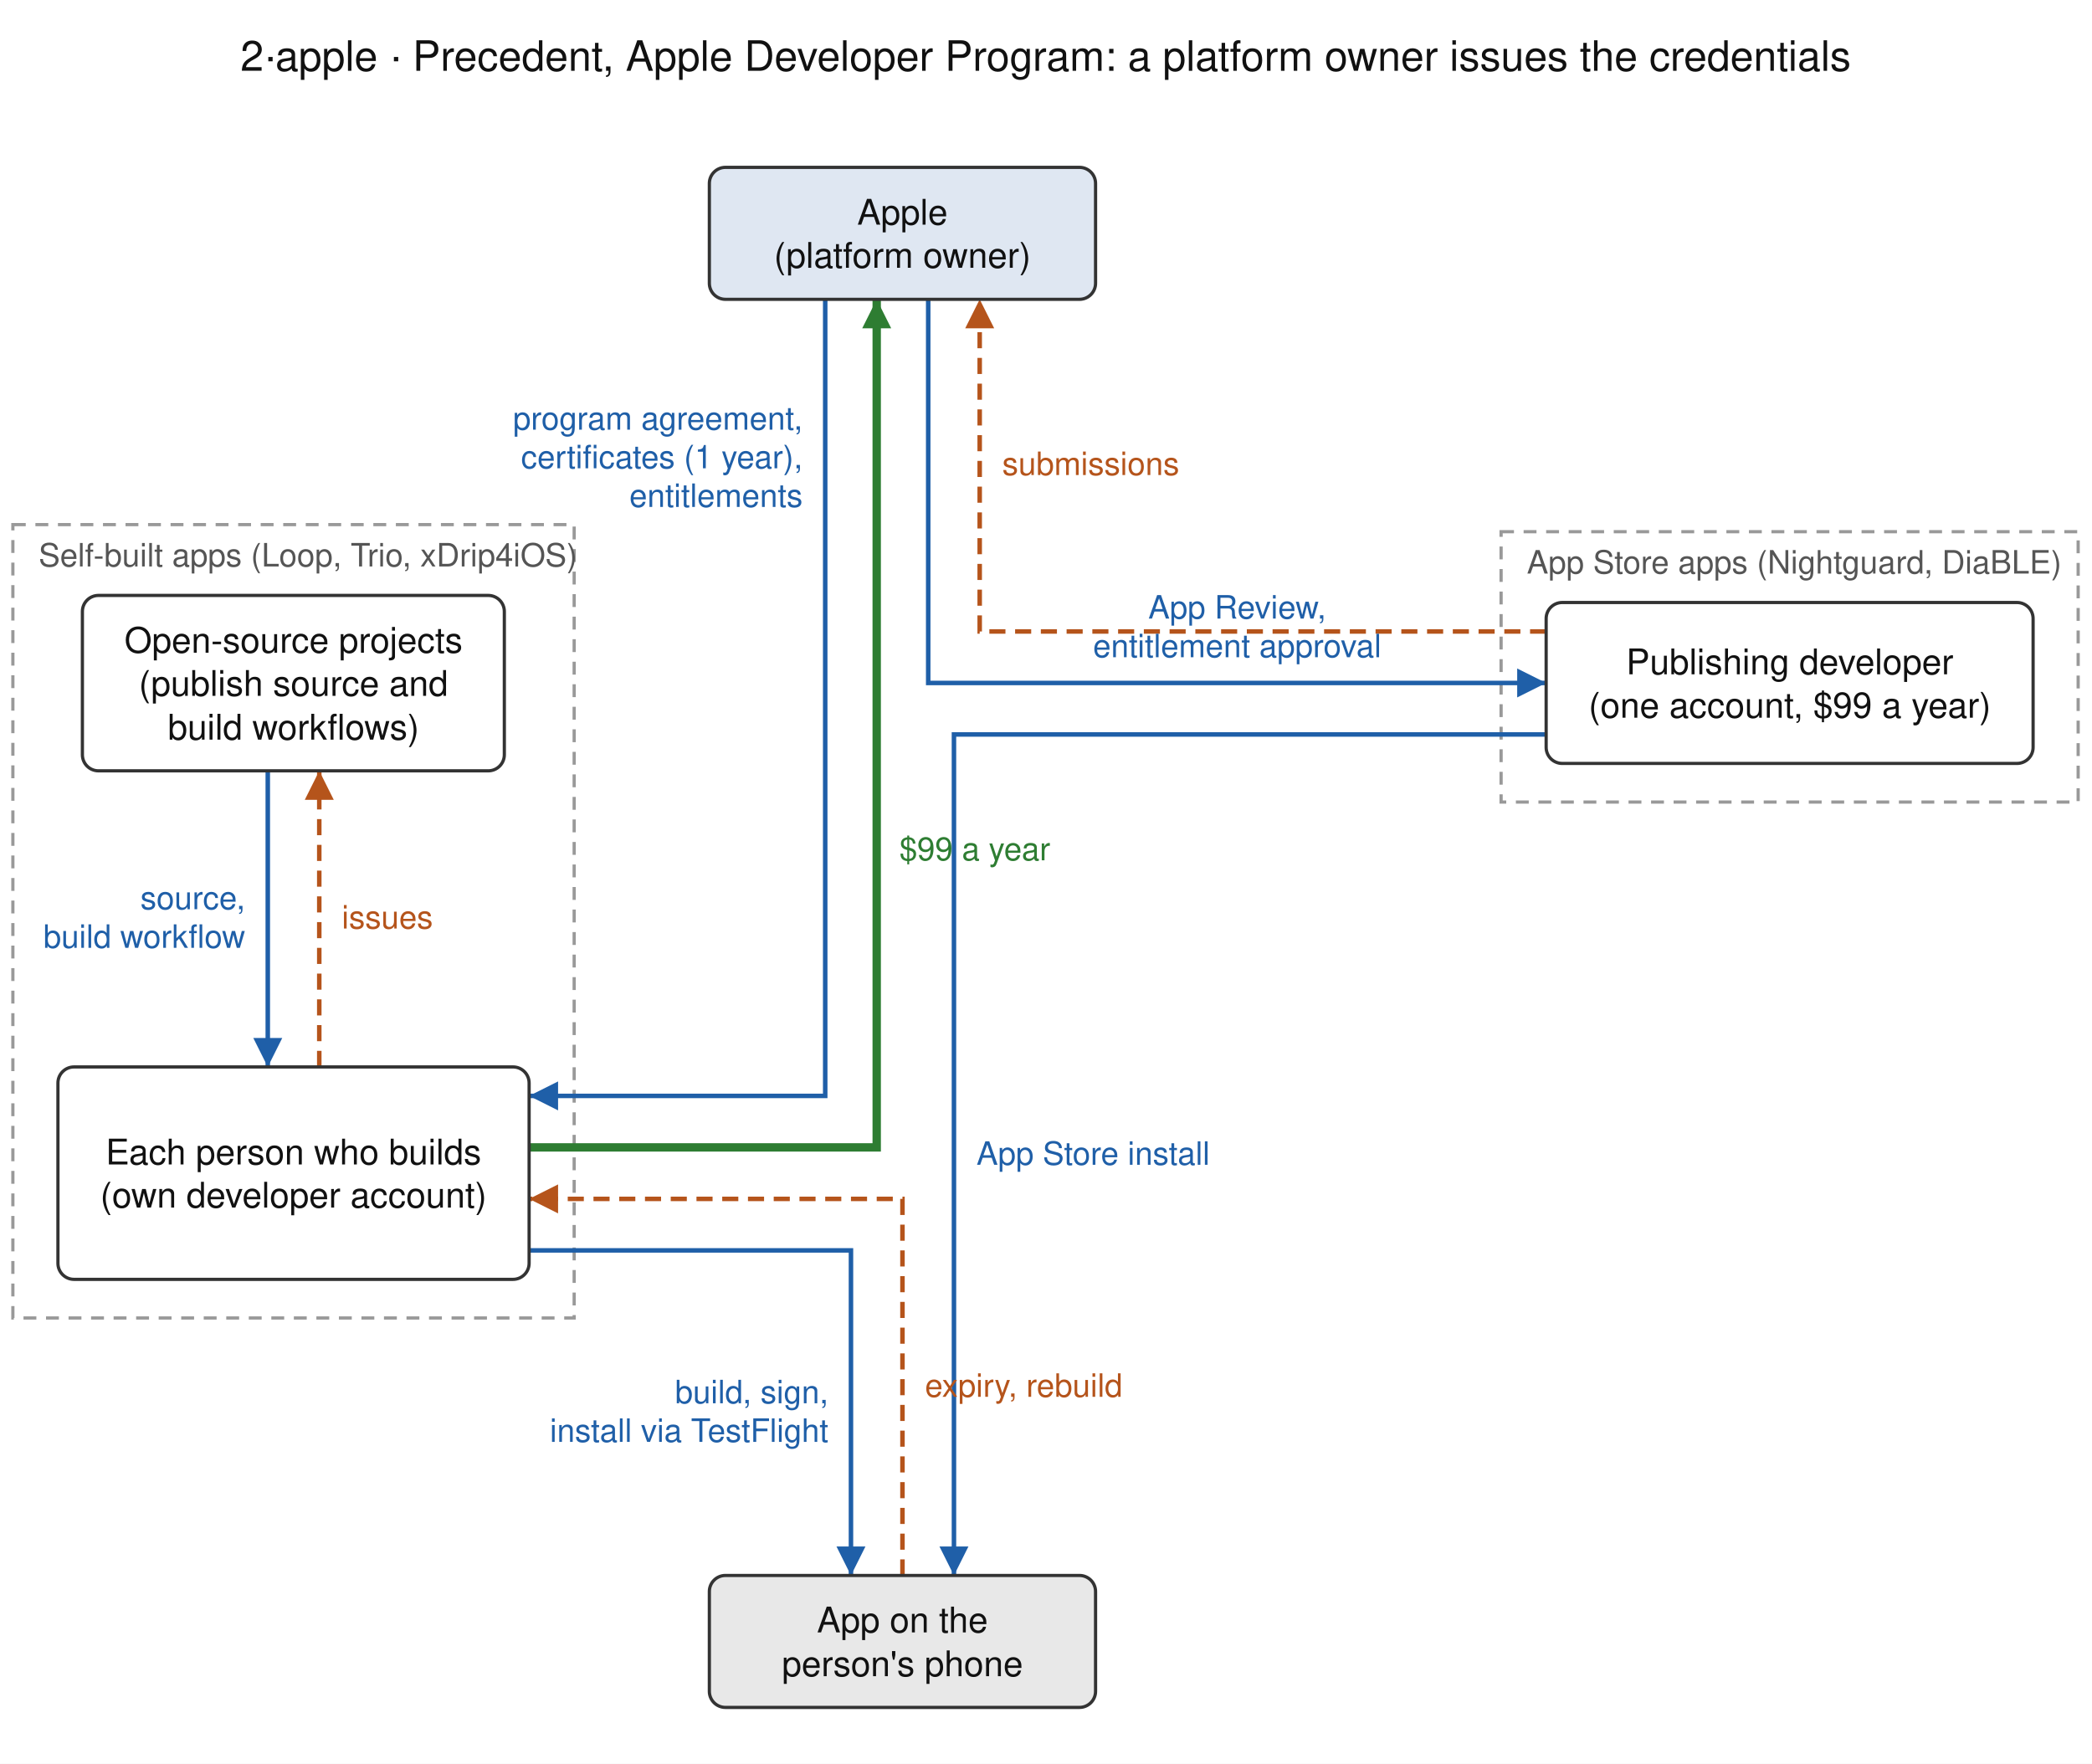
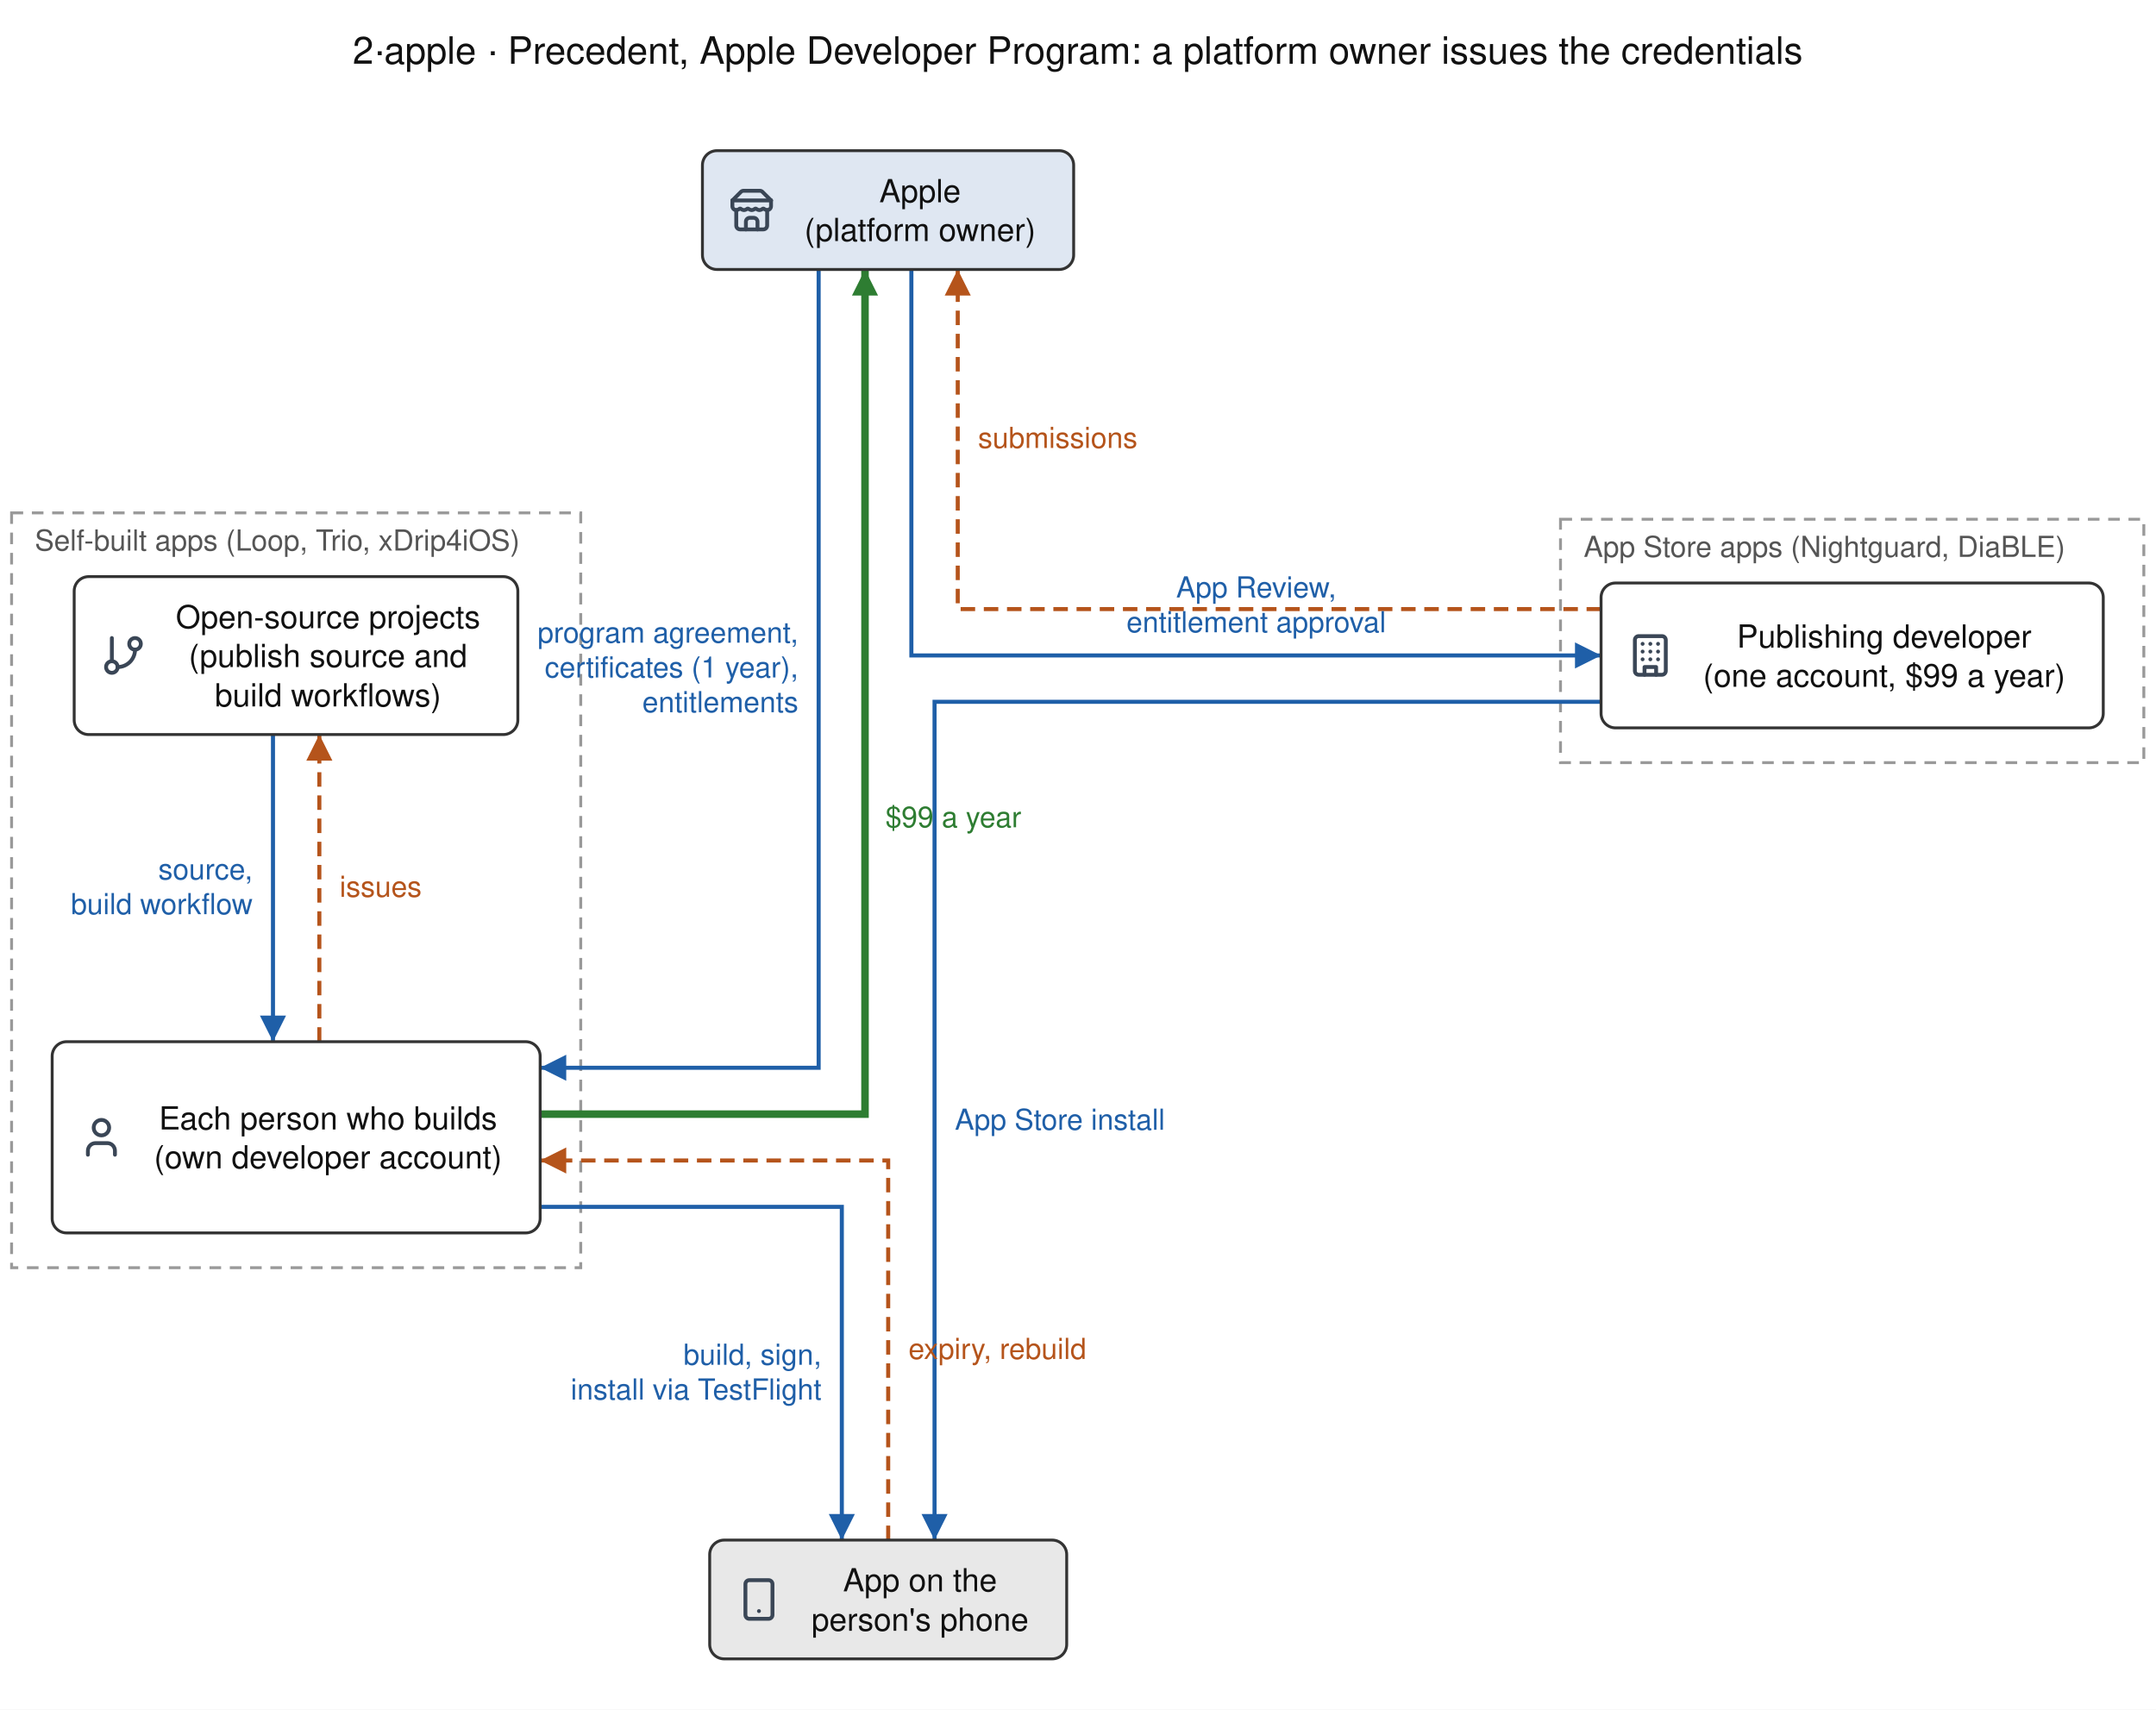
- <svg xmlns="http://www.w3.org/2000/svg" width="650" height="548" viewBox="0 0 650 548" font-family="Helvetica, Arial, sans-serif">
+ <svg xmlns="http://www.w3.org/2000/svg" width="744" height="590" viewBox="0 0 744 590" font-family="Helvetica, Arial, sans-serif">
  <defs>
    <marker id="ah1f5fa8" viewBox="0 0 10 10" refX="10" refY="5" markerUnits="userSpaceOnUse" markerWidth="9" markerHeight="9" orient="auto-start-reverse">
      <path d="M0,0 L10,5 L0,10 z" fill="#1f5fa8" />
    </marker>
    <marker id="ah2e7d32" viewBox="0 0 10 10" refX="10" refY="5" markerUnits="userSpaceOnUse" markerWidth="9" markerHeight="9" orient="auto-start-reverse">
      <path d="M0,0 L10,5 L0,10 z" fill="#2e7d32" />
    </marker>
    <marker id="ah555555" viewBox="0 0 10 10" refX="10" refY="5" markerUnits="userSpaceOnUse" markerWidth="9" markerHeight="9" orient="auto-start-reverse">
      <path d="M0,0 L10,5 L0,10 z" fill="#555555" />
    </marker>
    <marker id="ah888888" viewBox="0 0 10 10" refX="10" refY="5" markerUnits="userSpaceOnUse" markerWidth="9" markerHeight="9" orient="auto-start-reverse">
      <path d="M0,0 L10,5 L0,10 z" fill="#888888" />
    </marker>
    <marker id="ahb5541b" viewBox="0 0 10 10" refX="10" refY="5" markerUnits="userSpaceOnUse" markerWidth="9" markerHeight="9" orient="auto-start-reverse">
      <path d="M0,0 L10,5 L0,10 z" fill="#b5541b" />
    </marker>
    <marker id="ahc8c8c8" viewBox="0 0 10 10" refX="10" refY="5" markerUnits="userSpaceOnUse" markerWidth="9" markerHeight="9" orient="auto-start-reverse">
      <path d="M0,0 L10,5 L0,10 z" fill="#c8c8c8" />
    </marker>
+     <symbol id="icon-building" viewBox="0 0 24 24" fill="none" stroke="currentColor" stroke-width="2" stroke-linecap="round" stroke-linejoin="round">
+       <rect width="16" height="20" x="4" y="2" rx="2" ry="2" />
+       <path d="M9 22v-4h6v4" />
+       <path d="M8 6h.01" />
+       <path d="M16 6h.01" />
+       <path d="M12 6h.01" />
+       <path d="M12 10h.01" />
+       <path d="M12 14h.01" />
+       <path d="M16 10h.01" />
+       <path d="M16 14h.01" />
+       <path d="M8 10h.01" />
+       <path d="M8 14h.01" />
+     </symbol>
+     <symbol id="icon-git-branch" viewBox="0 0 24 24" fill="none" stroke="currentColor" stroke-width="2" stroke-linecap="round" stroke-linejoin="round">
+       <line x1="6" x2="6" y1="3" y2="15" />
+       <circle cx="18" cy="6" r="3" />
+       <circle cx="6" cy="18" r="3" />
+       <path d="M18 9a9 9 0 0 1-9 9" />
+     </symbol>
+     <symbol id="icon-smartphone" viewBox="0 0 24 24" fill="none" stroke="currentColor" stroke-width="2" stroke-linecap="round" stroke-linejoin="round">
+       <rect width="14" height="20" x="5" y="2" rx="2" ry="2" />
+       <path d="M12 18h.01" />
+     </symbol>
+     <symbol id="icon-store" viewBox="0 0 24 24" fill="none" stroke="currentColor" stroke-width="2" stroke-linecap="round" stroke-linejoin="round">
+       <path d="m2 7 4.41-4.41A2 2 0 0 1 7.83 2h8.34a2 2 0 0 1 1.42.59L22 7" />
+       <path d="M4 12v8a2 2 0 0 0 2 2h12a2 2 0 0 0 2-2v-8" />
+       <path d="M15 22v-4a2 2 0 0 0-2-2h-2a2 2 0 0 0-2 2v4" />
+       <path d="M2 7h20" />
+       <path d="M22 7v3a2 2 0 0 1-2 2a2.7 2.7 0 0 1-1.59-.63.7.7 0 0 0-.82 0A2.7 2.7 0 0 1 16 12a2.7 2.7 0 0 1-1.59-.63.7.7 0 0 0-.82 0A2.7 2.7 0 0 1 12 12a2.7 2.7 0 0 1-1.59-.63.7.7 0 0 0-.82 0A2.7 2.7 0 0 1 8 12a2.7 2.7 0 0 1-1.59-.63.7.7 0 0 0-.82 0A2.7 2.7 0 0 1 4 12a2 2 0 0 1-2-2V7" />
+     </symbol>
+     <symbol id="icon-user" viewBox="0 0 24 24" fill="none" stroke="currentColor" stroke-width="2" stroke-linecap="round" stroke-linejoin="round">
+       <path d="M19 21v-2a4 4 0 0 0-4-4H9a4 4 0 0 0-4 4v2" />
+       <circle cx="12" cy="7" r="4" />
+     </symbol>
  </defs>
-   <rect x="0" y="0" width="650" height="548" fill="#ffffff" />
-   <text x="324.9" y="22" font-size="13" text-anchor="middle" fill="#111">2·apple · Precedent, Apple Developer Program: a platform owner issues the credentials</text>
+   <rect x="0" y="0" width="744" height="590" fill="#ffffff" />
+   <text x="371.9" y="22" font-size="13" text-anchor="middle" fill="#111">2·apple · Precedent, Apple Developer Program: a platform owner issues the credentials</text>
  <g transform="translate(0.0,0.0)">
    <g class="group" data-id="diy">
-       <rect x="4.0" y="163.0" width="174.4" height="246.5" fill="none" stroke="#999" stroke-dasharray="4,3" />
-       <text x="12.0" y="176.0" font-size="10" fill="#555">Self-built apps (Loop, Trio, xDrip4iOS)</text>
+       <rect x="4.0" y="177.0" width="196.4" height="260.5" fill="none" stroke="#999" stroke-dasharray="4,3" />
+       <text x="12.0" y="190.0" font-size="10" fill="#555">Self-built apps (Loop, Trio, xDrip4iOS)</text>
    </g>
    <g class="group" data-id="store">
-       <rect x="466.4" y="165.2" width="179.3" height="84.0" fill="none" stroke="#999" stroke-dasharray="4,3" />
-       <text x="474.4" y="178.2" font-size="10" fill="#555">App Store apps (Nightguard, DiaBLE)</text>
+       <rect x="538.5" y="179.2" width="201.3" height="84.0" fill="none" stroke="#999" stroke-dasharray="4,3" />
+       <text x="546.5" y="192.2" font-size="10" fill="#555">App Store apps (Nightguard, DiaBLE)</text>
    </g>
    <g class="edge">
-       <path class="edge" d="M256.4,93.0 L256.4,340.5 L164.4,340.5" fill="none" stroke="#1f5fa8" stroke-width="1.4" stroke-linecap="butt" marker-end="url(#ah1f5fa8)" />
+       <path class="edge" d="M282.5,93.0 L282.5,368.5 L186.4,368.5" fill="none" stroke="#1f5fa8" stroke-width="1.4" stroke-linecap="butt" marker-end="url(#ah1f5fa8)" />
    </g>
    <g class="edge">
-       <path class="edge" d="M164.4,356.5 L272.4,356.5 L272.4,93.0" fill="none" stroke="#2e7d32" stroke-width="2.6" stroke-linecap="butt" marker-end="url(#ah2e7d32)" />
+       <path class="edge" d="M186.4,384.5 L298.5,384.5 L298.5,93.0" fill="none" stroke="#2e7d32" stroke-width="2.6" stroke-linecap="butt" marker-end="url(#ah2e7d32)" />
    </g>
    <g class="edge">
-       <path class="edge" d="M288.4,93.0 L288.4,212.2 L480.4,212.2" fill="none" stroke="#1f5fa8" stroke-width="1.4" stroke-linecap="butt" marker-end="url(#ah1f5fa8)" />
+       <path class="edge" d="M314.5,93.0 L314.5,226.2 L552.5,226.2" fill="none" stroke="#1f5fa8" stroke-width="1.4" stroke-linecap="butt" marker-end="url(#ah1f5fa8)" />
    </g>
    <g class="edge">
-       <path class="edge" d="M480.4,196.2 L304.4,196.2 L304.4,93.0" fill="none" stroke="#b5541b" stroke-width="1.4" stroke-dasharray="5,3" stroke-linecap="butt" marker-end="url(#ahb5541b)" />
+       <path class="edge" d="M552.5,210.2 L330.5,210.2 L330.5,93.0" fill="none" stroke="#b5541b" stroke-width="1.4" stroke-dasharray="5,3" stroke-linecap="butt" marker-end="url(#ahb5541b)" />
    </g>
    <g class="edge">
-       <path class="edge" d="M83.2,239.5 L83.2,331.5" fill="none" stroke="#1f5fa8" stroke-width="1.4" stroke-linecap="butt" marker-end="url(#ah1f5fa8)" />
+       <path class="edge" d="M94.2,253.5 L94.2,359.5" fill="none" stroke="#1f5fa8" stroke-width="1.4" stroke-linecap="butt" marker-end="url(#ah1f5fa8)" />
    </g>
    <g class="edge">
-       <path class="edge" d="M99.2,331.5 L99.2,239.5" fill="none" stroke="#b5541b" stroke-width="1.4" stroke-dasharray="5,3" stroke-linecap="butt" marker-end="url(#ahb5541b)" />
+       <path class="edge" d="M110.2,359.5 L110.2,253.5" fill="none" stroke="#b5541b" stroke-width="1.4" stroke-dasharray="5,3" stroke-linecap="butt" marker-end="url(#ahb5541b)" />
    </g>
    <g class="edge">
-       <path class="edge" d="M164.4,388.5 L264.4,388.5 L264.4,489.5" fill="none" stroke="#1f5fa8" stroke-width="1.4" stroke-linecap="butt" marker-end="url(#ah1f5fa8)" />
+       <path class="edge" d="M186.4,416.5 L290.5,416.5 L290.5,531.5" fill="none" stroke="#1f5fa8" stroke-width="1.4" stroke-linecap="butt" marker-end="url(#ah1f5fa8)" />
    </g>
    <g class="edge">
-       <path class="edge" d="M480.4,228.2 L296.4,228.2 L296.4,489.5" fill="none" stroke="#1f5fa8" stroke-width="1.4" stroke-linecap="butt" marker-end="url(#ah1f5fa8)" />
+       <path class="edge" d="M552.5,242.2 L322.5,242.2 L322.5,531.5" fill="none" stroke="#1f5fa8" stroke-width="1.4" stroke-linecap="butt" marker-end="url(#ah1f5fa8)" />
    </g>
    <g class="edge">
-       <path class="edge" d="M280.4,489.5 L280.4,372.5 L164.4,372.5" fill="none" stroke="#b5541b" stroke-width="1.4" stroke-dasharray="5,3" stroke-linecap="butt" marker-end="url(#ahb5541b)" />
+       <path class="edge" d="M306.5,531.5 L306.5,400.5 L186.4,400.5" fill="none" stroke="#b5541b" stroke-width="1.4" stroke-dasharray="5,3" stroke-linecap="butt" marker-end="url(#ahb5541b)" />
    </g>
    <g class="node" data-id="apple">
-       <rect x="220.4" y="52.0" width="120.0" height="41.0" rx="5" fill="#dfe7f2" stroke="#333333" stroke-width="1" />
-       <text x="280.4" y="69.8" font-size="11" text-anchor="middle" fill="#111111">Apple</text>
-       <text x="280.4" y="83.2" font-size="11" text-anchor="middle" fill="#111111">(platform owner)</text>
+       <rect x="242.4" y="52.0" width="128.1" height="41.0" rx="5" fill="#dfe7f2" stroke="#333333" stroke-width="1" />
+       <use href="#icon-store" x="251.4" y="64.5" width="16" height="16" color="#3a4656" />
+       <text x="317.5" y="69.8" font-size="11" text-anchor="middle" fill="#111111">Apple</text>
+       <text x="317.5" y="83.2" font-size="11" text-anchor="middle" fill="#111111">(platform owner)</text>
    </g>
    <g class="node" data-id="projects">
-       <rect x="25.6" y="185.0" width="131.1" height="54.5" rx="5" fill="#ffffff" stroke="#333333" stroke-width="1" />
-       <text x="91.2" y="202.8" font-size="11" text-anchor="middle" fill="#111111">Open-source projects</text>
-       <text x="91.2" y="216.2" font-size="11" text-anchor="middle" fill="#111111">(publish source and</text>
-       <text x="91.2" y="229.8" font-size="11" text-anchor="middle" fill="#111111">build workflows)</text>
+       <rect x="25.6" y="199.0" width="153.1" height="54.5" rx="5" fill="#ffffff" stroke="#333333" stroke-width="1" />
+       <use href="#icon-git-branch" x="34.6" y="218.2" width="16" height="16" color="#3a4656" />
+       <text x="113.2" y="216.8" font-size="11" text-anchor="middle" fill="#111111">Open-source projects</text>
+       <text x="113.2" y="230.2" font-size="11" text-anchor="middle" fill="#111111">(publish source and</text>
+       <text x="113.2" y="243.8" font-size="11" text-anchor="middle" fill="#111111">build workflows)</text>
    </g>
    <g class="node" data-id="publisher">
-       <rect x="480.4" y="187.2" width="151.3" height="50.0" rx="5" fill="#ffffff" stroke="#333333" stroke-width="1" />
-       <text x="556.1" y="209.5" font-size="11" text-anchor="middle" fill="#111111">Publishing developer</text>
-       <text x="556.1" y="223.0" font-size="11" text-anchor="middle" fill="#111111">(one account, $99 a year)</text>
+       <rect x="552.5" y="201.2" width="173.3" height="50.0" rx="5" fill="#ffffff" stroke="#333333" stroke-width="1" />
+       <use href="#icon-building" x="561.5" y="218.2" width="16" height="16" color="#3a4656" />
+       <text x="650.2" y="223.5" font-size="11" text-anchor="middle" fill="#111111">Publishing developer</text>
+       <text x="650.2" y="237.0" font-size="11" text-anchor="middle" fill="#111111">(one account, $99 a year)</text>
    </g>
    <g class="node" data-id="builder">
-       <rect x="18.0" y="331.5" width="146.4" height="66.0" rx="5" fill="#ffffff" stroke="#333333" stroke-width="1" />
-       <text x="91.2" y="361.8" font-size="11" text-anchor="middle" fill="#111111">Each person who builds</text>
-       <text x="91.2" y="375.2" font-size="11" text-anchor="middle" fill="#111111">(own developer account)</text>
+       <rect x="18.0" y="359.5" width="168.4" height="66.0" rx="5" fill="#ffffff" stroke="#333333" stroke-width="1" />
+       <use href="#icon-user" x="27.0" y="384.5" width="16" height="16" color="#3a4656" />
+       <text x="113.2" y="389.8" font-size="11" text-anchor="middle" fill="#111111">Each person who builds</text>
+       <text x="113.2" y="403.2" font-size="11" text-anchor="middle" fill="#111111">(own developer account)</text>
    </g>
    <g class="node" data-id="phone">
-       <rect x="220.4" y="489.5" width="120.0" height="41.0" rx="5" fill="#e8e8e8" stroke="#333333" stroke-width="1" />
-       <text x="280.4" y="507.2" font-size="11" text-anchor="middle" fill="#111111">App on the</text>
-       <text x="280.4" y="520.8" font-size="11" text-anchor="middle" fill="#111111">person's phone</text>
+       <rect x="244.9" y="531.5" width="123.2" height="41.0" rx="5" fill="#e8e8e8" stroke="#333333" stroke-width="1" />
+       <use href="#icon-smartphone" x="253.9" y="544.0" width="16" height="16" color="#3a4656" />
+       <text x="317.5" y="549.2" font-size="11" text-anchor="middle" fill="#111111">App on the</text>
+       <text x="317.5" y="562.8" font-size="11" text-anchor="middle" fill="#111111">person's phone</text>
    </g>
    <g class="elabel" data-k="0">
-       <text x="249.4" y="133.5" font-size="10" text-anchor="end" fill="#1f5fa8">program agreement,</text>
-       <text x="249.4" y="145.5" font-size="10" text-anchor="end" fill="#1f5fa8">certificates (1 year),</text>
-       <text x="249.4" y="157.5" font-size="10" text-anchor="end" fill="#1f5fa8">entitlements</text>
+       <text x="275.5" y="221.8" font-size="10" text-anchor="end" fill="#1f5fa8">program agreement,</text>
+       <text x="275.5" y="233.8" font-size="10" text-anchor="end" fill="#1f5fa8">certificates (1 year),</text>
+       <text x="275.5" y="245.8" font-size="10" text-anchor="end" fill="#1f5fa8">entitlements</text>
    </g>
    <g class="elabel" data-k="1">
-       <text x="279.4" y="267.3" font-size="10" text-anchor="start" fill="#2e7d32">$99 a year</text>
+       <text x="305.5" y="285.5" font-size="10" text-anchor="start" fill="#2e7d32">$99 a year</text>
    </g>
    <g class="elabel" data-k="2">
-       <text x="384.4" y="192.2" font-size="10" text-anchor="middle" fill="#1f5fa8">App Review,</text>
-       <text x="384.4" y="204.2" font-size="10" text-anchor="middle" fill="#1f5fa8">entitlement approval</text>
+       <text x="433.5" y="206.2" font-size="10" text-anchor="middle" fill="#1f5fa8">App Review,</text>
+       <text x="433.5" y="218.2" font-size="10" text-anchor="middle" fill="#1f5fa8">entitlement approval</text>
    </g>
    <g class="elabel" data-k="3">
-       <text x="311.4" y="147.6" font-size="10" text-anchor="start" fill="#b5541b">submissions</text>
+       <text x="337.5" y="154.6" font-size="10" text-anchor="start" fill="#b5541b">submissions</text>
    </g>
    <g class="elabel" data-k="4">
-       <text x="76.2" y="282.5" font-size="10" text-anchor="end" fill="#1f5fa8">source,</text>
-       <text x="76.2" y="294.5" font-size="10" text-anchor="end" fill="#1f5fa8">build workflow</text>
+       <text x="87.2" y="303.5" font-size="10" text-anchor="end" fill="#1f5fa8">source,</text>
+       <text x="87.2" y="315.5" font-size="10" text-anchor="end" fill="#1f5fa8">build workflow</text>
    </g>
    <g class="elabel" data-k="5">
-       <text x="106.2" y="288.5" font-size="10" text-anchor="start" fill="#b5541b">issues</text>
+       <text x="117.2" y="309.5" font-size="10" text-anchor="start" fill="#b5541b">issues</text>
    </g>
    <g class="elabel" data-k="6">
-       <text x="257.4" y="436.0" font-size="10" text-anchor="end" fill="#1f5fa8">build, sign,</text>
-       <text x="257.4" y="448.0" font-size="10" text-anchor="end" fill="#1f5fa8">install via TestFlight</text>
+       <text x="283.5" y="471.0" font-size="10" text-anchor="end" fill="#1f5fa8">build, sign,</text>
+       <text x="283.5" y="483.0" font-size="10" text-anchor="end" fill="#1f5fa8">install via TestFlight</text>
    </g>
    <g class="elabel" data-k="7">
-       <text x="303.4" y="361.9" font-size="10" text-anchor="start" fill="#1f5fa8">App Store install</text>
+       <text x="329.5" y="389.9" font-size="10" text-anchor="start" fill="#1f5fa8">App Store install</text>
    </g>
    <g class="elabel" data-k="8">
-       <text x="287.4" y="434.0" font-size="10" text-anchor="start" fill="#b5541b">expiry, rebuild</text>
+       <text x="313.5" y="469.0" font-size="10" text-anchor="start" fill="#b5541b">expiry, rebuild</text>
    </g>
  </g>
</svg>
